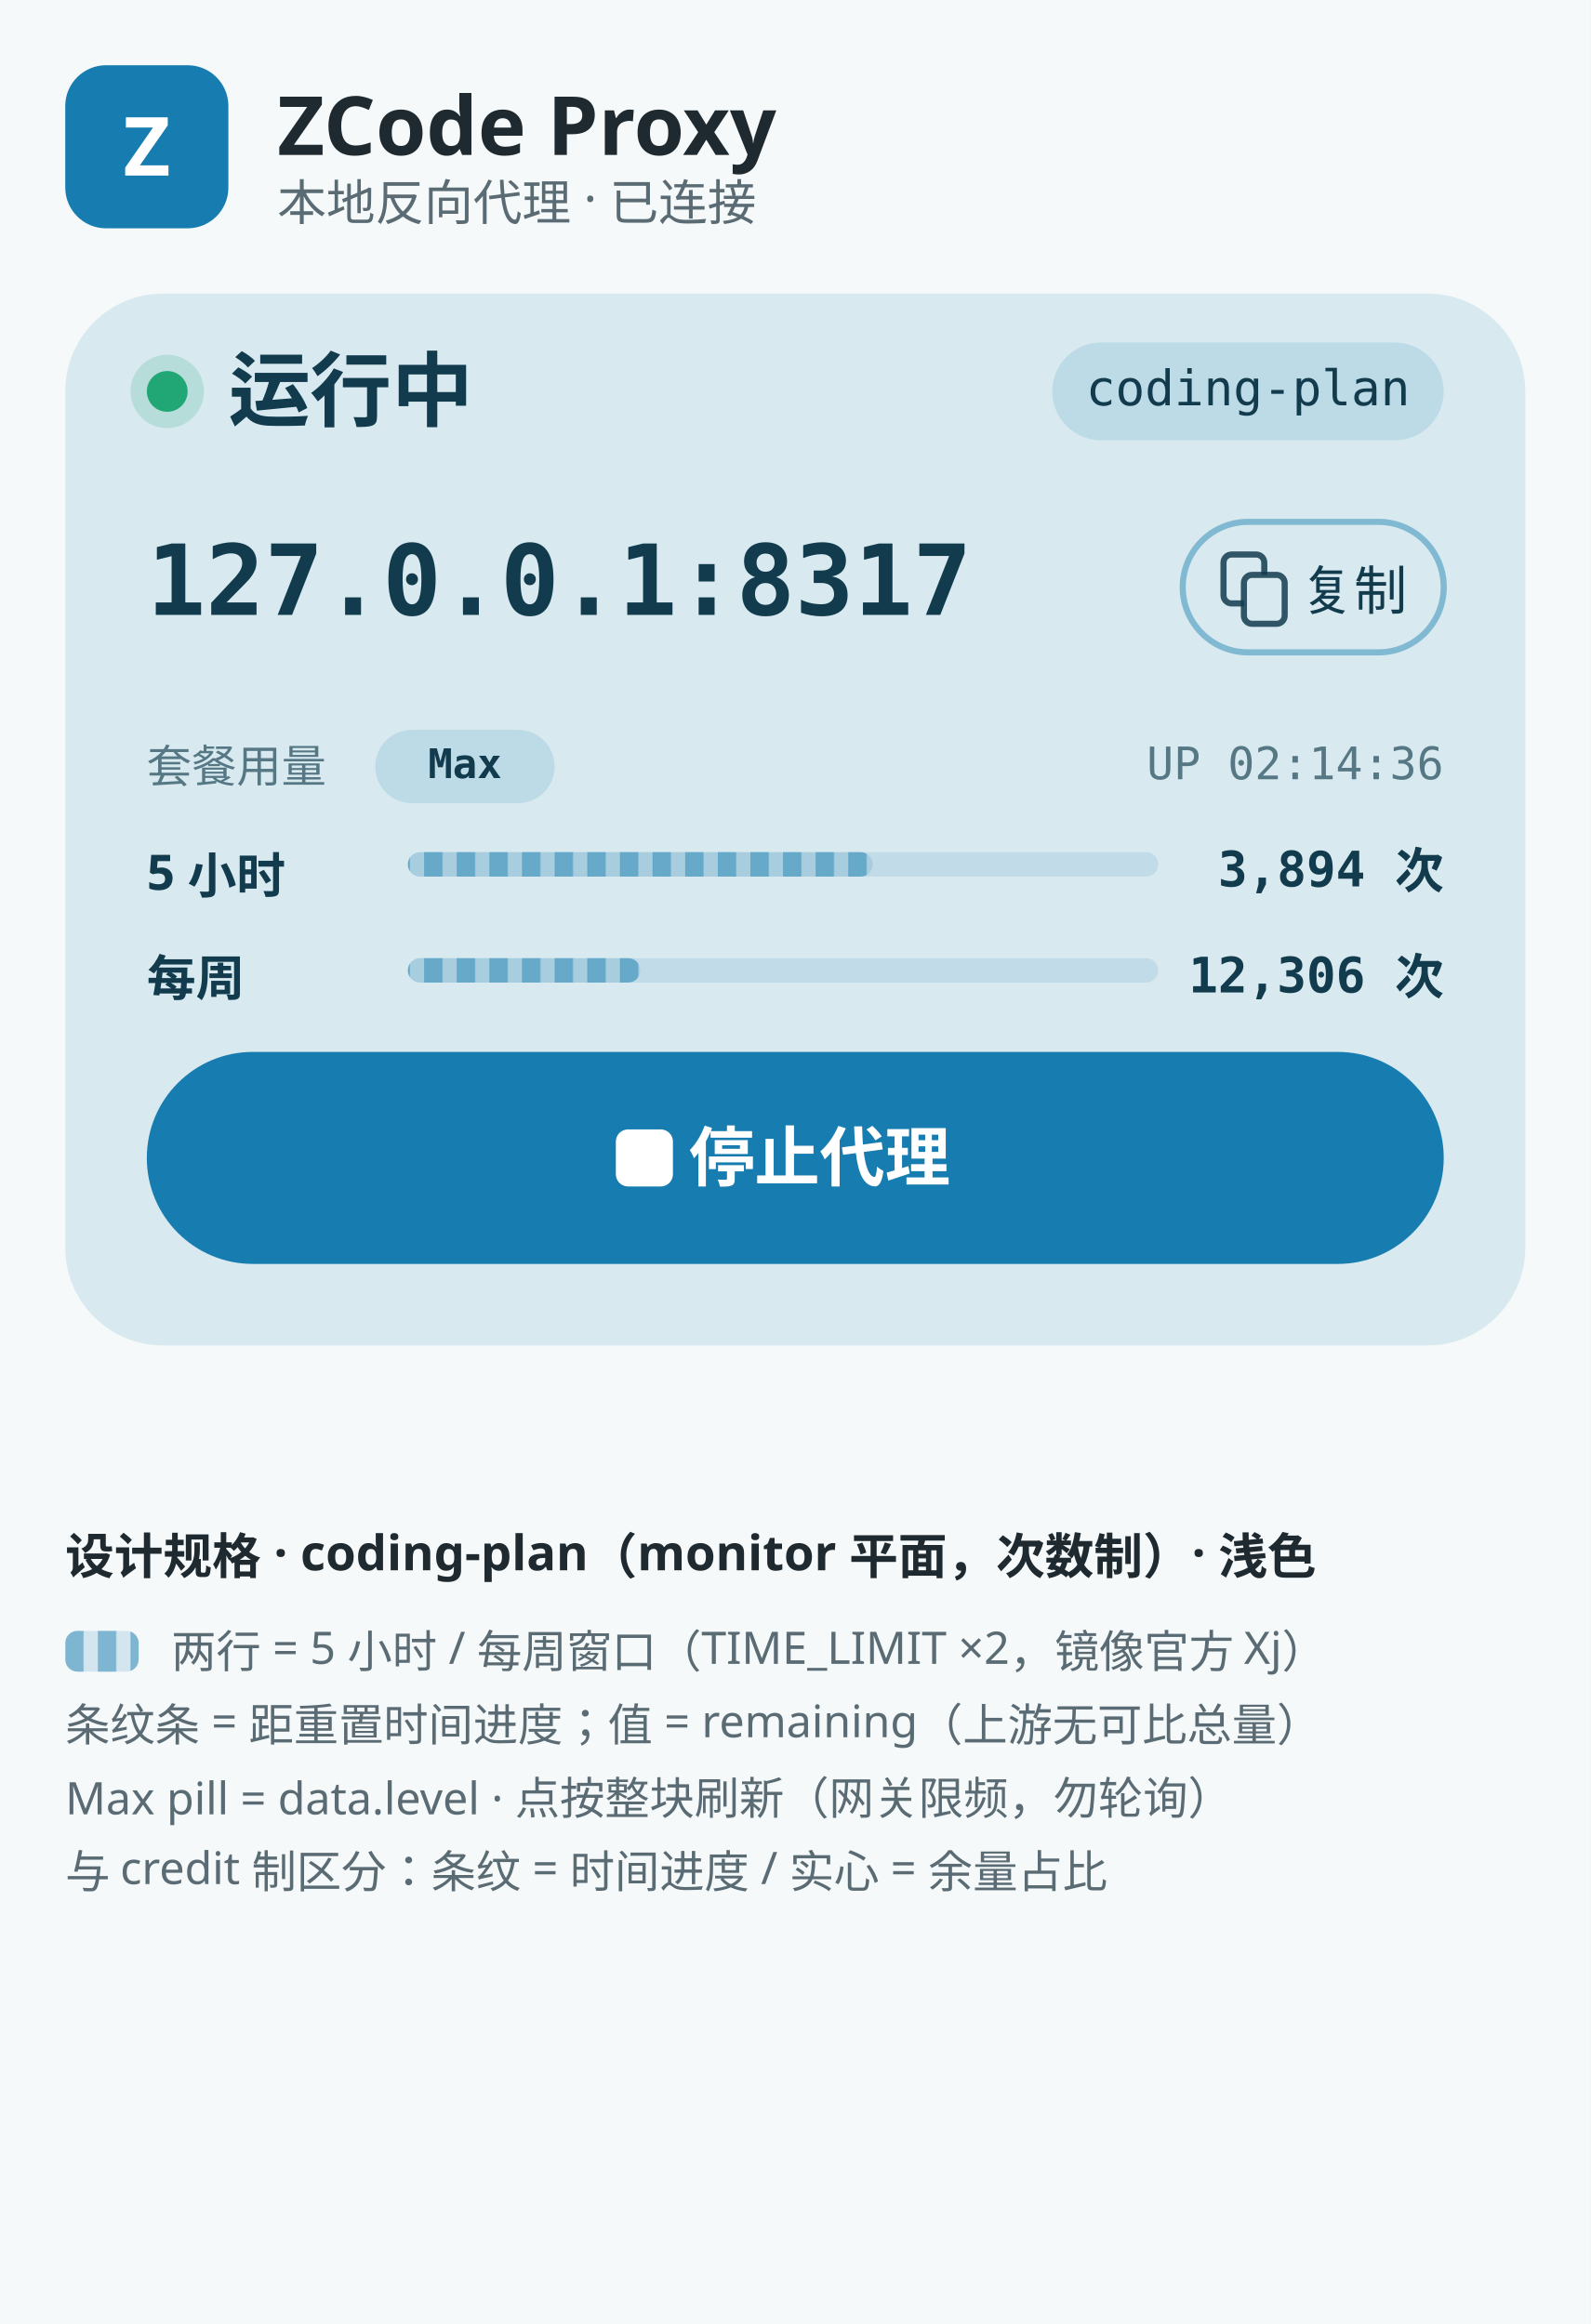
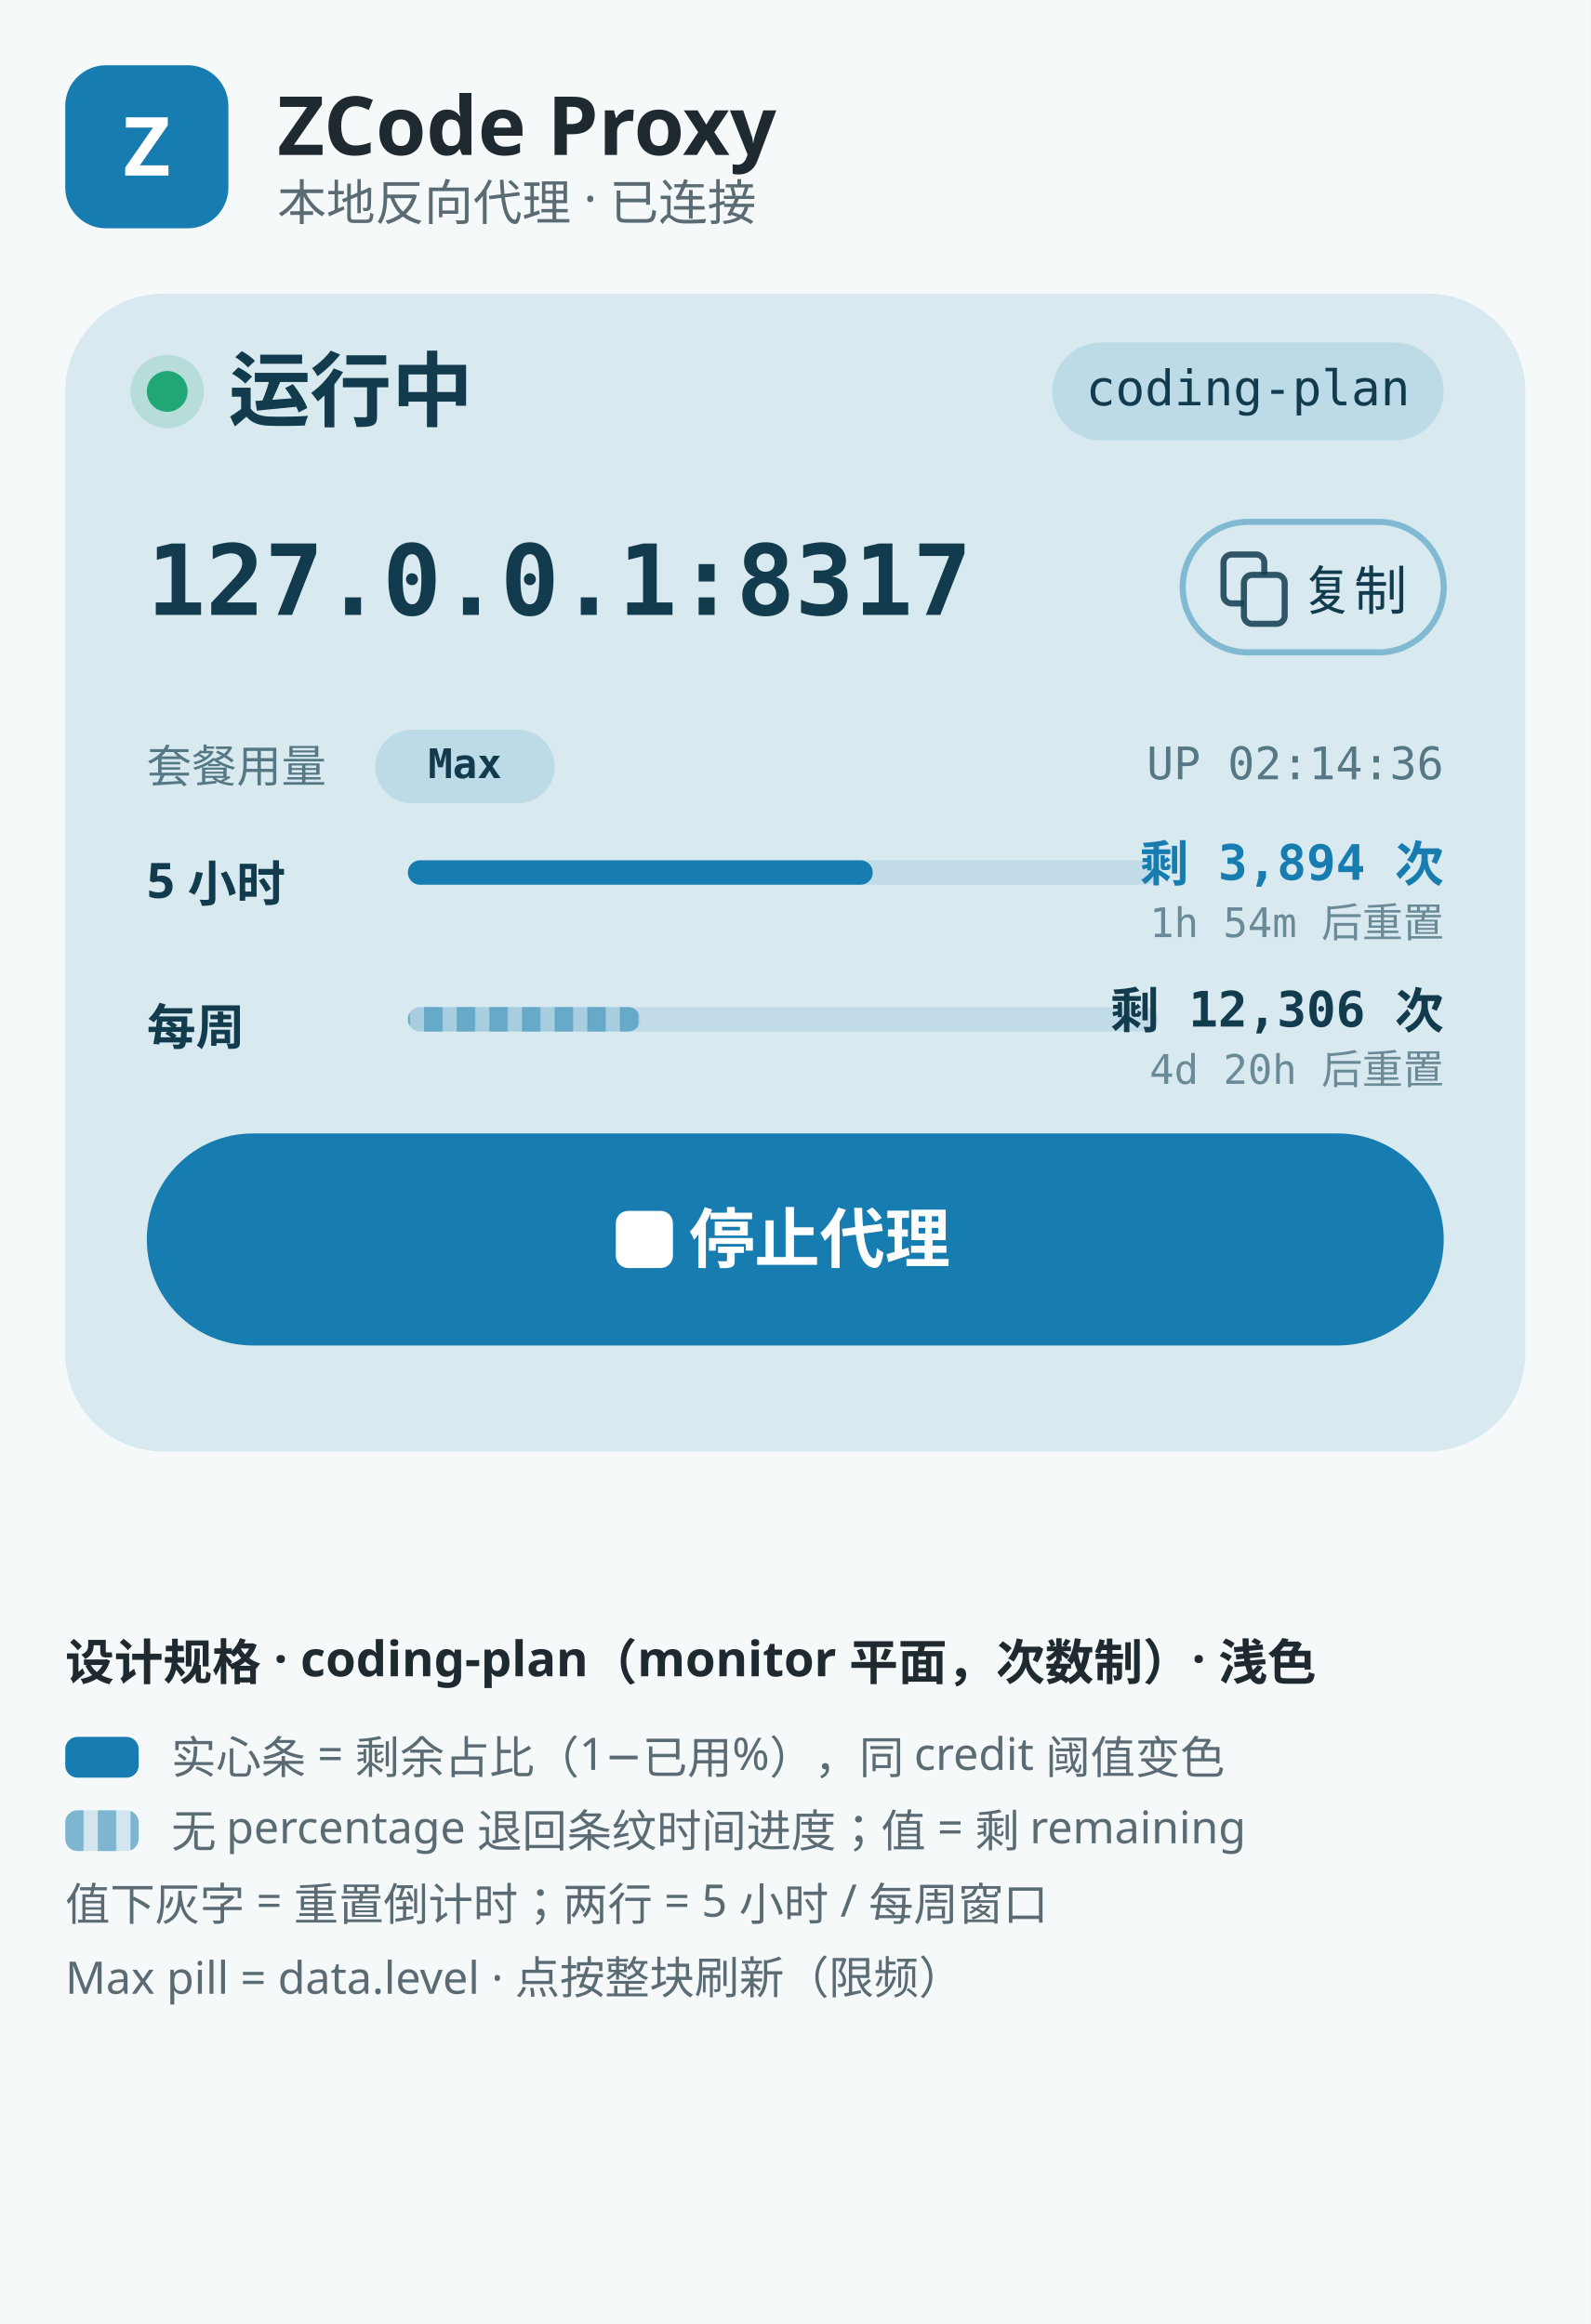
<svg xmlns="http://www.w3.org/2000/svg" width="390" height="570" viewBox="0 0 390 570" font-family="system-ui,'Segoe UI','Microsoft YaHei',sans-serif">
  <defs>
    <pattern id="st" width="8" height="6" patternUnits="userSpaceOnUse">
      <rect width="4.5" height="6" fill="#177CB0" fill-opacity="0.45" />
    </pattern>
  </defs>
  <rect width="390" height="570" fill="#F5F9FA" />
  <rect x="16" y="16" width="40" height="40" rx="10" fill="#177CB0" />
  <text x="36" y="36" font-size="20" font-weight="700" fill="#FFFFFF" text-anchor="middle" dominant-baseline="middle">Z</text>
  <text x="68" y="38" font-size="20" font-weight="600" fill="#1F2A30">ZCode Proxy</text>
  <text x="68" y="54" font-size="12" fill="#5A6B74">本地反向代理 · 已连接</text>
-   <rect x="16" y="72" width="358" height="258" rx="24" fill="#D8EAEF" />
+   <rect x="16" y="72" width="358" height="284" rx="24" fill="#D8EAEF" />
  <circle cx="41" cy="96" r="9" fill="#21A675" fill-opacity="0.18" />
  <circle cx="41" cy="96" r="5" fill="#21A675" />
  <text x="56" y="96" font-size="20" font-weight="600" fill="#123B4E" dominant-baseline="middle">运行中</text>
  <rect x="258" y="84" width="96" height="24" rx="12" fill="#177CB0" fill-opacity="0.14" />
  <text x="306" y="96" font-size="12" font-family="ui-monospace,Consolas,monospace" fill="#123B4E" text-anchor="middle" dominant-baseline="middle">coding-plan</text>
  <text x="36" y="144" font-size="24" font-weight="600" font-family="ui-monospace,Consolas,monospace" fill="#123B4E" dominant-baseline="middle">127.0.0.1:8317</text>
  <rect x="290" y="128" width="64" height="32" rx="16" fill="none" stroke="#177CB0" stroke-opacity="0.45" stroke-width="1.5" />
  <rect x="300" y="136" width="10" height="12" rx="2" fill="none" stroke="#123B4E" stroke-opacity="0.85" stroke-width="1.5" />
  <rect x="305" y="141" width="10" height="12" rx="2" fill="#D8EAEF" stroke="#123B4E" stroke-opacity="0.85" stroke-width="1.5" />
  <text x="332" y="145" font-size="13" fill="#123B4E" text-anchor="middle" dominant-baseline="middle">复制</text>
  <text x="36" y="188" font-size="11" fill="#123B4E" fill-opacity="0.65" dominant-baseline="middle">套餐用量</text>
  <rect x="92" y="179" width="44" height="18" rx="9" fill="#177CB0" fill-opacity="0.14" />
  <text x="114" y="188" font-size="10" font-weight="600" font-family="ui-monospace,Consolas,monospace" fill="#123B4E" text-anchor="middle" dominant-baseline="middle">Max</text>
  <text x="354" y="188" font-size="11" font-family="ui-monospace,Consolas,monospace" fill="#123B4E" fill-opacity="0.65" text-anchor="end" dominant-baseline="middle">UP 02:14:36</text>
-   <text x="36" y="214" font-size="12" font-weight="600" fill="#123B4E" dominant-baseline="middle">5 小时</text>
-   <rect x="100" y="209" width="184" height="6" rx="3" fill="#177CB0" fill-opacity="0.12" />
-   <rect x="100" y="209" width="114" height="6" rx="3" fill="#177CB0" fill-opacity="0.15" />
-   <rect x="100" y="209" width="114" height="6" rx="3" fill="url(#st)" />
-   <text x="354" y="214" font-size="12" font-weight="600" font-family="ui-monospace,Consolas,monospace" fill="#123B4E" text-anchor="end" dominant-baseline="middle">3,894 次</text>
-   <text x="36" y="240" font-size="12" font-weight="600" fill="#123B4E" dominant-baseline="middle">每周</text>
-   <rect x="100" y="235" width="184" height="6" rx="3" fill="#177CB0" fill-opacity="0.12" />
-   <rect x="100" y="235" width="57" height="6" rx="3" fill="#177CB0" fill-opacity="0.15" />
-   <rect x="100" y="235" width="57" height="6" rx="3" fill="url(#st)" />
-   <text x="354" y="240" font-size="12" font-weight="600" font-family="ui-monospace,Consolas,monospace" fill="#123B4E" text-anchor="end" dominant-baseline="middle">12,306 次</text>
-   <rect x="36" y="258" width="318" height="52" rx="26" fill="#177CB0" />
-   <rect x="151" y="277" width="14" height="14" rx="3" fill="#FFFFFF" />
-   <text x="201" y="284" font-size="16" font-weight="600" fill="#FFFFFF" text-anchor="middle" dominant-baseline="middle">停止代理</text>
-   <text x="16" y="386" font-size="12" font-weight="600" fill="#1F2A30">设计规格 · coding-plan（monitor 平面，次数制）· 浅色</text>
-   <rect x="16" y="400" width="18" height="10" rx="3" fill="#177CB0" fill-opacity="0.15" />
-   <rect x="16" y="400" width="18" height="10" rx="3" fill="url(#st)" />
-   <text x="42" y="409" font-size="11" fill="#5A6B74">两行 = 5 小时 / 每周窗口（TIME_LIMIT ×2，镜像官方 Xj）</text>
-   <text x="16" y="427" font-size="11" fill="#5A6B74">条纹条 = 距重置时间进度；值 = remaining（上游无可比总量）</text>
-   <text x="16" y="445" font-size="11" fill="#5A6B74">Max pill = data.level · 点按整块刷新（网关限频，勿轮询）</text>
-   <text x="16" y="463" font-size="11" fill="#5A6B74">与 credit 制区分：条纹 = 时间进度 / 实心 = 余量占比</text>
+   <text x="36" y="216" font-size="12" font-weight="600" fill="#123B4E" dominant-baseline="middle">5 小时</text>
+   <rect x="100" y="211" width="184" height="6" rx="3" fill="#177CB0" fill-opacity="0.12" />
+   <rect x="100" y="211" width="114" height="6" rx="3" fill="#177CB0" />
+   <text x="354" y="212" font-size="12" font-weight="600" font-family="ui-monospace,Consolas,monospace" fill="#177CB0" text-anchor="end" dominant-baseline="middle">剩 3,894 次</text>
+   <text x="354" y="227" font-size="10" font-family="ui-monospace,Consolas,monospace" fill="#123B4E" fill-opacity="0.55" text-anchor="end" dominant-baseline="middle">1h 54m 后重置</text>
+   <text x="36" y="252" font-size="12" font-weight="600" fill="#123B4E" dominant-baseline="middle">每周</text>
+   <rect x="100" y="247" width="184" height="6" rx="3" fill="#177CB0" fill-opacity="0.12" />
+   <rect x="100" y="247" width="57" height="6" rx="3" fill="#177CB0" fill-opacity="0.15" />
+   <rect x="100" y="247" width="57" height="6" rx="3" fill="url(#st)" />
+   <text x="354" y="248" font-size="12" font-weight="600" font-family="ui-monospace,Consolas,monospace" fill="#123B4E" text-anchor="end" dominant-baseline="middle">剩 12,306 次</text>
+   <text x="354" y="263" font-size="10" font-family="ui-monospace,Consolas,monospace" fill="#123B4E" fill-opacity="0.55" text-anchor="end" dominant-baseline="middle">4d 20h 后重置</text>
+   <rect x="36" y="278" width="318" height="52" rx="26" fill="#177CB0" />
+   <rect x="151" y="297" width="14" height="14" rx="3" fill="#FFFFFF" />
+   <text x="201" y="304" font-size="16" font-weight="600" fill="#FFFFFF" text-anchor="middle" dominant-baseline="middle">停止代理</text>
+   <text x="16" y="412" font-size="12" font-weight="600" fill="#1F2A30">设计规格 · coding-plan（monitor 平面，次数制）· 浅色</text>
+   <rect x="16" y="426" width="18" height="10" rx="3" fill="#177CB0" />
+   <text x="42" y="435" font-size="11" fill="#5A6B74">实心条 = 剩余占比（1−已用%），同 credit 阈值变色</text>
+   <rect x="16" y="444" width="18" height="10" rx="3" fill="#177CB0" fill-opacity="0.15" />
+   <rect x="16" y="444" width="18" height="10" rx="3" fill="url(#st)" />
+   <text x="42" y="453" font-size="11" fill="#5A6B74">无 percentage 退回条纹时间进度；值 = 剩 remaining</text>
+   <text x="16" y="471" font-size="11" fill="#5A6B74">值下灰字 = 重置倒计时；两行 = 5 小时 / 每周窗口</text>
+   <text x="16" y="489" font-size="11" fill="#5A6B74">Max pill = data.level · 点按整块刷新（限频）</text>
</svg>
